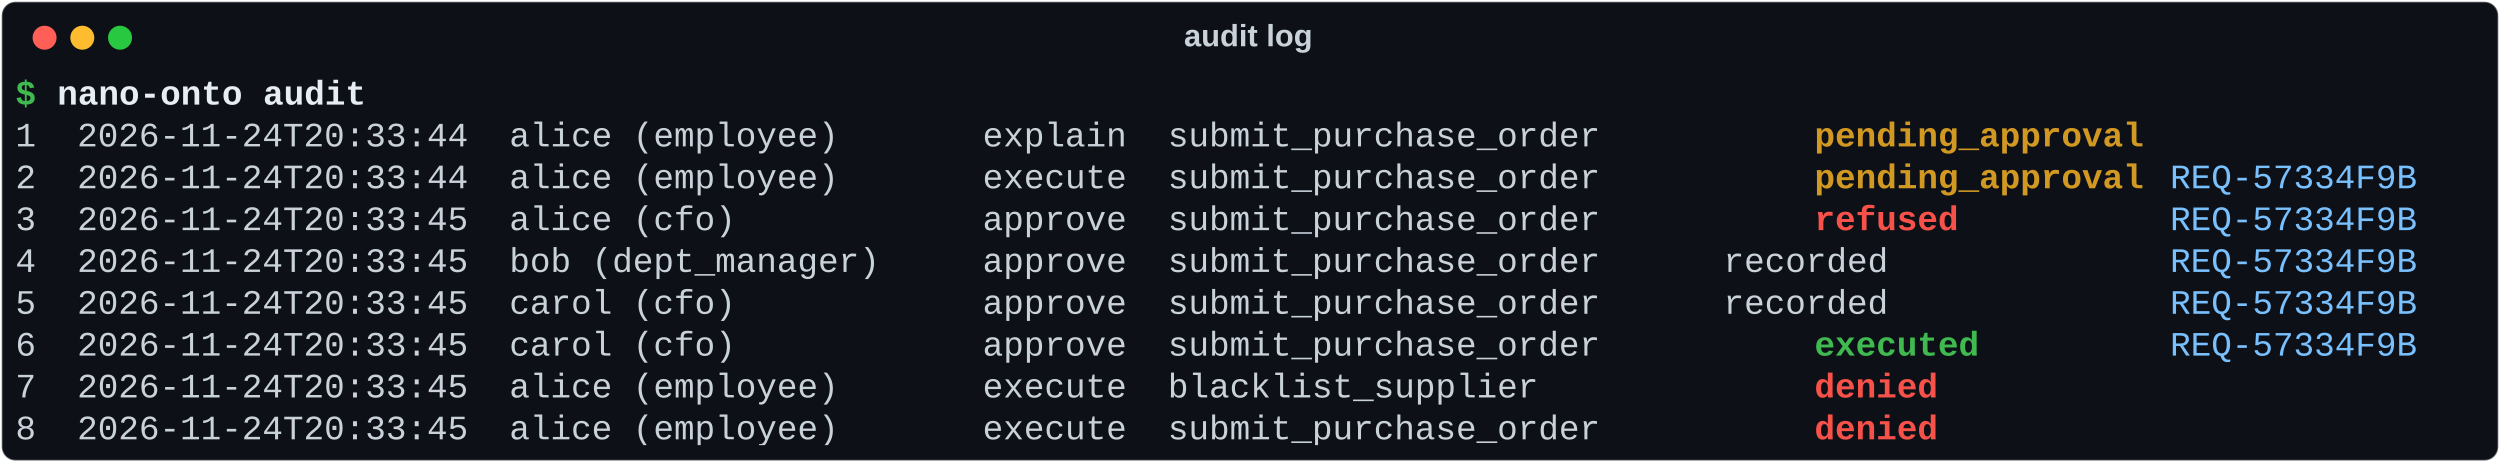
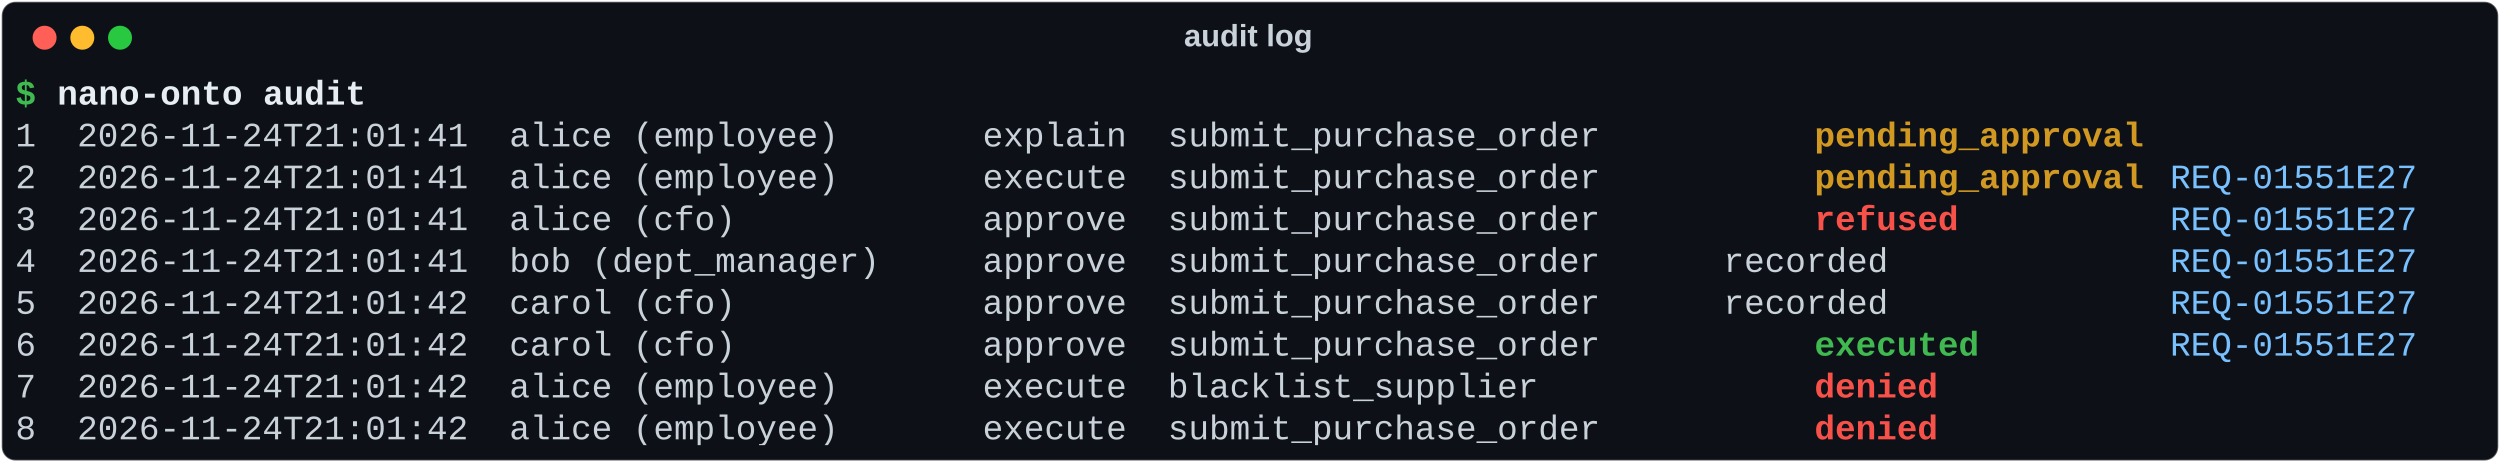
<svg xmlns="http://www.w3.org/2000/svg" class="rich-terminal" viewBox="0 0 1458 269.6">
  <style>

    
    

-     .terminal-3078794028-matrix {
+     .terminal-448506465-matrix {
        font-family: ui-monospace, SFMono-Regular, Menlo, Consolas, Liberation Mono, monospace;
        font-size: 20px;
        line-height: 24.4px;
        font-variant-east-asian: full-width;
    }

-     .terminal-3078794028-title {
+     .terminal-448506465-title {
        font-size: 18px;
        font-weight: bold;
        font-family: arial;
    }

-     .terminal-3078794028-r1 { fill: #3fb950;font-weight: bold }
- .terminal-3078794028-r2 { fill: #e6edf3;font-weight: bold }
- .terminal-3078794028-r3 { fill: #c9d1d9 }
- .terminal-3078794028-r4 { fill: #d29922;font-weight: bold }
- .terminal-3078794028-r5 { fill: #79c0ff }
- .terminal-3078794028-r6 { fill: #f85149;font-weight: bold }
+     .terminal-448506465-r1 { fill: #3fb950;font-weight: bold }
+ .terminal-448506465-r2 { fill: #e6edf3;font-weight: bold }
+ .terminal-448506465-r3 { fill: #c9d1d9 }
+ .terminal-448506465-r4 { fill: #d29922;font-weight: bold }
+ .terminal-448506465-r5 { fill: #79c0ff }
+ .terminal-448506465-r6 { fill: #f85149;font-weight: bold }
    </style>
  <defs>
-     <clipPath id="terminal-3078794028-clip-terminal">
+     <clipPath id="terminal-448506465-clip-terminal">
      <rect x="0" y="0" width="1438.6" height="218.6" />
    </clipPath>
-     <clipPath id="terminal-3078794028-line-0">
+     <clipPath id="terminal-448506465-line-0">
      <rect x="0" y="1.5" width="1439.6" height="24.65" />
    </clipPath>
-     <clipPath id="terminal-3078794028-line-1">
+     <clipPath id="terminal-448506465-line-1">
      <rect x="0" y="25.9" width="1439.6" height="24.65" />
    </clipPath>
-     <clipPath id="terminal-3078794028-line-2">
+     <clipPath id="terminal-448506465-line-2">
      <rect x="0" y="50.3" width="1439.6" height="24.65" />
    </clipPath>
-     <clipPath id="terminal-3078794028-line-3">
+     <clipPath id="terminal-448506465-line-3">
      <rect x="0" y="74.7" width="1439.6" height="24.65" />
    </clipPath>
-     <clipPath id="terminal-3078794028-line-4">
+     <clipPath id="terminal-448506465-line-4">
      <rect x="0" y="99.1" width="1439.6" height="24.65" />
    </clipPath>
-     <clipPath id="terminal-3078794028-line-5">
+     <clipPath id="terminal-448506465-line-5">
      <rect x="0" y="123.5" width="1439.6" height="24.65" />
    </clipPath>
-     <clipPath id="terminal-3078794028-line-6">
+     <clipPath id="terminal-448506465-line-6">
      <rect x="0" y="147.9" width="1439.6" height="24.65" />
    </clipPath>
-     <clipPath id="terminal-3078794028-line-7">
+     <clipPath id="terminal-448506465-line-7">
      <rect x="0" y="172.3" width="1439.6" height="24.65" />
    </clipPath>
  </defs>
  <rect fill="#0d1117" stroke="rgba(255,255,255,0.35)" stroke-width="1" x="1" y="1" width="1456" height="267.6" rx="8" />
-   <text class="terminal-3078794028-title" fill="#c9d1d9" text-anchor="middle" x="728" y="27">audit log</text>
+   <text class="terminal-448506465-title" fill="#c9d1d9" text-anchor="middle" x="728" y="27">audit log</text>
  <g transform="translate(26,22)">
    <circle cx="0" cy="0" r="7" fill="#ff5f57" />
    <circle cx="22" cy="0" r="7" fill="#febc2e" />
    <circle cx="44" cy="0" r="7" fill="#28c840" />
  </g>
-   <g transform="translate(9, 41)" clip-path="url(#terminal-3078794028-clip-terminal)">
-     <g class="terminal-3078794028-matrix">
-       <text class="terminal-3078794028-r1" x="0" y="20" textLength="24.4" clip-path="url(#terminal-3078794028-line-0)">$ </text>
-       <text class="terminal-3078794028-r2" x="24.4" y="20" textLength="183" clip-path="url(#terminal-3078794028-line-0)">nano-onto audit</text>
-       <text class="terminal-3078794028-r3" x="1439.6" y="20" textLength="12.2" clip-path="url(#terminal-3078794028-line-0)">
+   <g transform="translate(9, 41)" clip-path="url(#terminal-448506465-clip-terminal)">
+     <g class="terminal-448506465-matrix">
+       <text class="terminal-448506465-r1" x="0" y="20" textLength="24.4" clip-path="url(#terminal-448506465-line-0)">$ </text>
+       <text class="terminal-448506465-r2" x="24.4" y="20" textLength="183" clip-path="url(#terminal-448506465-line-0)">nano-onto audit</text>
+       <text class="terminal-448506465-r3" x="1439.6" y="20" textLength="12.2" clip-path="url(#terminal-448506465-line-0)">
</text>
-       <text class="terminal-3078794028-r3" x="0" y="44.4" textLength="1049.2" clip-path="url(#terminal-3078794028-line-1)">   1  2026-11-24T20:33:44  alice (employee)       explain  submit_purchase_order      </text>
-       <text class="terminal-3078794028-r4" x="1049.2" y="44.4" textLength="195.2" clip-path="url(#terminal-3078794028-line-1)">pending_approval</text>
-       <text class="terminal-3078794028-r3" x="1439.6" y="44.4" textLength="12.2" clip-path="url(#terminal-3078794028-line-1)">
+       <text class="terminal-448506465-r3" x="0" y="44.4" textLength="1049.2" clip-path="url(#terminal-448506465-line-1)">   1  2026-11-24T21:01:41  alice (employee)       explain  submit_purchase_order      </text>
+       <text class="terminal-448506465-r4" x="1049.2" y="44.4" textLength="195.2" clip-path="url(#terminal-448506465-line-1)">pending_approval</text>
+       <text class="terminal-448506465-r3" x="1439.6" y="44.4" textLength="12.2" clip-path="url(#terminal-448506465-line-1)">
</text>
-       <text class="terminal-3078794028-r3" x="0" y="68.8" textLength="1049.2" clip-path="url(#terminal-3078794028-line-2)">   2  2026-11-24T20:33:44  alice (employee)       execute  submit_purchase_order      </text>
-       <text class="terminal-3078794028-r4" x="1049.2" y="68.8" textLength="195.2" clip-path="url(#terminal-3078794028-line-2)">pending_approval</text>
-       <text class="terminal-3078794028-r5" x="1256.6" y="68.8" textLength="146.4" clip-path="url(#terminal-3078794028-line-2)">REQ-57334F9B</text>
-       <text class="terminal-3078794028-r3" x="1439.6" y="68.8" textLength="12.2" clip-path="url(#terminal-3078794028-line-2)">
+       <text class="terminal-448506465-r3" x="0" y="68.8" textLength="1049.2" clip-path="url(#terminal-448506465-line-2)">   2  2026-11-24T21:01:41  alice (employee)       execute  submit_purchase_order      </text>
+       <text class="terminal-448506465-r4" x="1049.2" y="68.8" textLength="195.2" clip-path="url(#terminal-448506465-line-2)">pending_approval</text>
+       <text class="terminal-448506465-r5" x="1256.6" y="68.8" textLength="146.4" clip-path="url(#terminal-448506465-line-2)">REQ-01551E27</text>
+       <text class="terminal-448506465-r3" x="1439.6" y="68.8" textLength="12.2" clip-path="url(#terminal-448506465-line-2)">
</text>
-       <text class="terminal-3078794028-r3" x="0" y="93.2" textLength="1049.2" clip-path="url(#terminal-3078794028-line-3)">   3  2026-11-24T20:33:45  alice (cfo)            approve  submit_purchase_order      </text>
-       <text class="terminal-3078794028-r6" x="1049.2" y="93.2" textLength="85.4" clip-path="url(#terminal-3078794028-line-3)">refused</text>
-       <text class="terminal-3078794028-r5" x="1256.6" y="93.2" textLength="146.4" clip-path="url(#terminal-3078794028-line-3)">REQ-57334F9B</text>
-       <text class="terminal-3078794028-r3" x="1439.6" y="93.2" textLength="12.2" clip-path="url(#terminal-3078794028-line-3)">
+       <text class="terminal-448506465-r3" x="0" y="93.2" textLength="1049.2" clip-path="url(#terminal-448506465-line-3)">   3  2026-11-24T21:01:41  alice (cfo)            approve  submit_purchase_order      </text>
+       <text class="terminal-448506465-r6" x="1049.2" y="93.2" textLength="85.4" clip-path="url(#terminal-448506465-line-3)">refused</text>
+       <text class="terminal-448506465-r5" x="1256.6" y="93.2" textLength="146.4" clip-path="url(#terminal-448506465-line-3)">REQ-01551E27</text>
+       <text class="terminal-448506465-r3" x="1439.6" y="93.2" textLength="12.2" clip-path="url(#terminal-448506465-line-3)">
</text>
-       <text class="terminal-3078794028-r3" x="0" y="117.6" textLength="1256.6" clip-path="url(#terminal-3078794028-line-4)">   4  2026-11-24T20:33:45  bob (dept_manager)     approve  submit_purchase_order      recorded         </text>
-       <text class="terminal-3078794028-r5" x="1256.6" y="117.6" textLength="146.4" clip-path="url(#terminal-3078794028-line-4)">REQ-57334F9B</text>
-       <text class="terminal-3078794028-r3" x="1439.6" y="117.6" textLength="12.2" clip-path="url(#terminal-3078794028-line-4)">
+       <text class="terminal-448506465-r3" x="0" y="117.6" textLength="1256.6" clip-path="url(#terminal-448506465-line-4)">   4  2026-11-24T21:01:41  bob (dept_manager)     approve  submit_purchase_order      recorded         </text>
+       <text class="terminal-448506465-r5" x="1256.6" y="117.6" textLength="146.4" clip-path="url(#terminal-448506465-line-4)">REQ-01551E27</text>
+       <text class="terminal-448506465-r3" x="1439.6" y="117.6" textLength="12.2" clip-path="url(#terminal-448506465-line-4)">
</text>
-       <text class="terminal-3078794028-r3" x="0" y="142" textLength="1256.6" clip-path="url(#terminal-3078794028-line-5)">   5  2026-11-24T20:33:45  carol (cfo)            approve  submit_purchase_order      recorded         </text>
-       <text class="terminal-3078794028-r5" x="1256.6" y="142" textLength="146.4" clip-path="url(#terminal-3078794028-line-5)">REQ-57334F9B</text>
-       <text class="terminal-3078794028-r3" x="1439.6" y="142" textLength="12.2" clip-path="url(#terminal-3078794028-line-5)">
+       <text class="terminal-448506465-r3" x="0" y="142" textLength="1256.6" clip-path="url(#terminal-448506465-line-5)">   5  2026-11-24T21:01:42  carol (cfo)            approve  submit_purchase_order      recorded         </text>
+       <text class="terminal-448506465-r5" x="1256.6" y="142" textLength="146.4" clip-path="url(#terminal-448506465-line-5)">REQ-01551E27</text>
+       <text class="terminal-448506465-r3" x="1439.6" y="142" textLength="12.2" clip-path="url(#terminal-448506465-line-5)">
</text>
-       <text class="terminal-3078794028-r3" x="0" y="166.4" textLength="1049.2" clip-path="url(#terminal-3078794028-line-6)">   6  2026-11-24T20:33:45  carol (cfo)            approve  submit_purchase_order      </text>
-       <text class="terminal-3078794028-r1" x="1049.2" y="166.4" textLength="97.6" clip-path="url(#terminal-3078794028-line-6)">executed</text>
-       <text class="terminal-3078794028-r5" x="1256.6" y="166.4" textLength="146.4" clip-path="url(#terminal-3078794028-line-6)">REQ-57334F9B</text>
-       <text class="terminal-3078794028-r3" x="1439.6" y="166.4" textLength="12.2" clip-path="url(#terminal-3078794028-line-6)">
+       <text class="terminal-448506465-r3" x="0" y="166.4" textLength="1049.2" clip-path="url(#terminal-448506465-line-6)">   6  2026-11-24T21:01:42  carol (cfo)            approve  submit_purchase_order      </text>
+       <text class="terminal-448506465-r1" x="1049.2" y="166.4" textLength="97.6" clip-path="url(#terminal-448506465-line-6)">executed</text>
+       <text class="terminal-448506465-r5" x="1256.6" y="166.4" textLength="146.4" clip-path="url(#terminal-448506465-line-6)">REQ-01551E27</text>
+       <text class="terminal-448506465-r3" x="1439.6" y="166.4" textLength="12.2" clip-path="url(#terminal-448506465-line-6)">
</text>
-       <text class="terminal-3078794028-r3" x="0" y="190.8" textLength="1049.2" clip-path="url(#terminal-3078794028-line-7)">   7  2026-11-24T20:33:45  alice (employee)       execute  blacklist_supplier         </text>
-       <text class="terminal-3078794028-r6" x="1049.2" y="190.8" textLength="73.2" clip-path="url(#terminal-3078794028-line-7)">denied</text>
-       <text class="terminal-3078794028-r3" x="1439.6" y="190.8" textLength="12.2" clip-path="url(#terminal-3078794028-line-7)">
+       <text class="terminal-448506465-r3" x="0" y="190.8" textLength="1049.2" clip-path="url(#terminal-448506465-line-7)">   7  2026-11-24T21:01:42  alice (employee)       execute  blacklist_supplier         </text>
+       <text class="terminal-448506465-r6" x="1049.2" y="190.8" textLength="73.2" clip-path="url(#terminal-448506465-line-7)">denied</text>
+       <text class="terminal-448506465-r3" x="1439.6" y="190.8" textLength="12.2" clip-path="url(#terminal-448506465-line-7)">
</text>
-       <text class="terminal-3078794028-r3" x="0" y="215.2" textLength="1049.2" clip-path="url(#terminal-3078794028-line-8)">   8  2026-11-24T20:33:45  alice (employee)       execute  submit_purchase_order      </text>
-       <text class="terminal-3078794028-r6" x="1049.2" y="215.2" textLength="73.2" clip-path="url(#terminal-3078794028-line-8)">denied</text>
-       <text class="terminal-3078794028-r3" x="1439.6" y="215.2" textLength="12.2" clip-path="url(#terminal-3078794028-line-8)">
+       <text class="terminal-448506465-r3" x="0" y="215.2" textLength="1049.2" clip-path="url(#terminal-448506465-line-8)">   8  2026-11-24T21:01:42  alice (employee)       execute  submit_purchase_order      </text>
+       <text class="terminal-448506465-r6" x="1049.2" y="215.2" textLength="73.2" clip-path="url(#terminal-448506465-line-8)">denied</text>
+       <text class="terminal-448506465-r3" x="1439.6" y="215.2" textLength="12.2" clip-path="url(#terminal-448506465-line-8)">
</text>
    </g>
  </g>
</svg>
